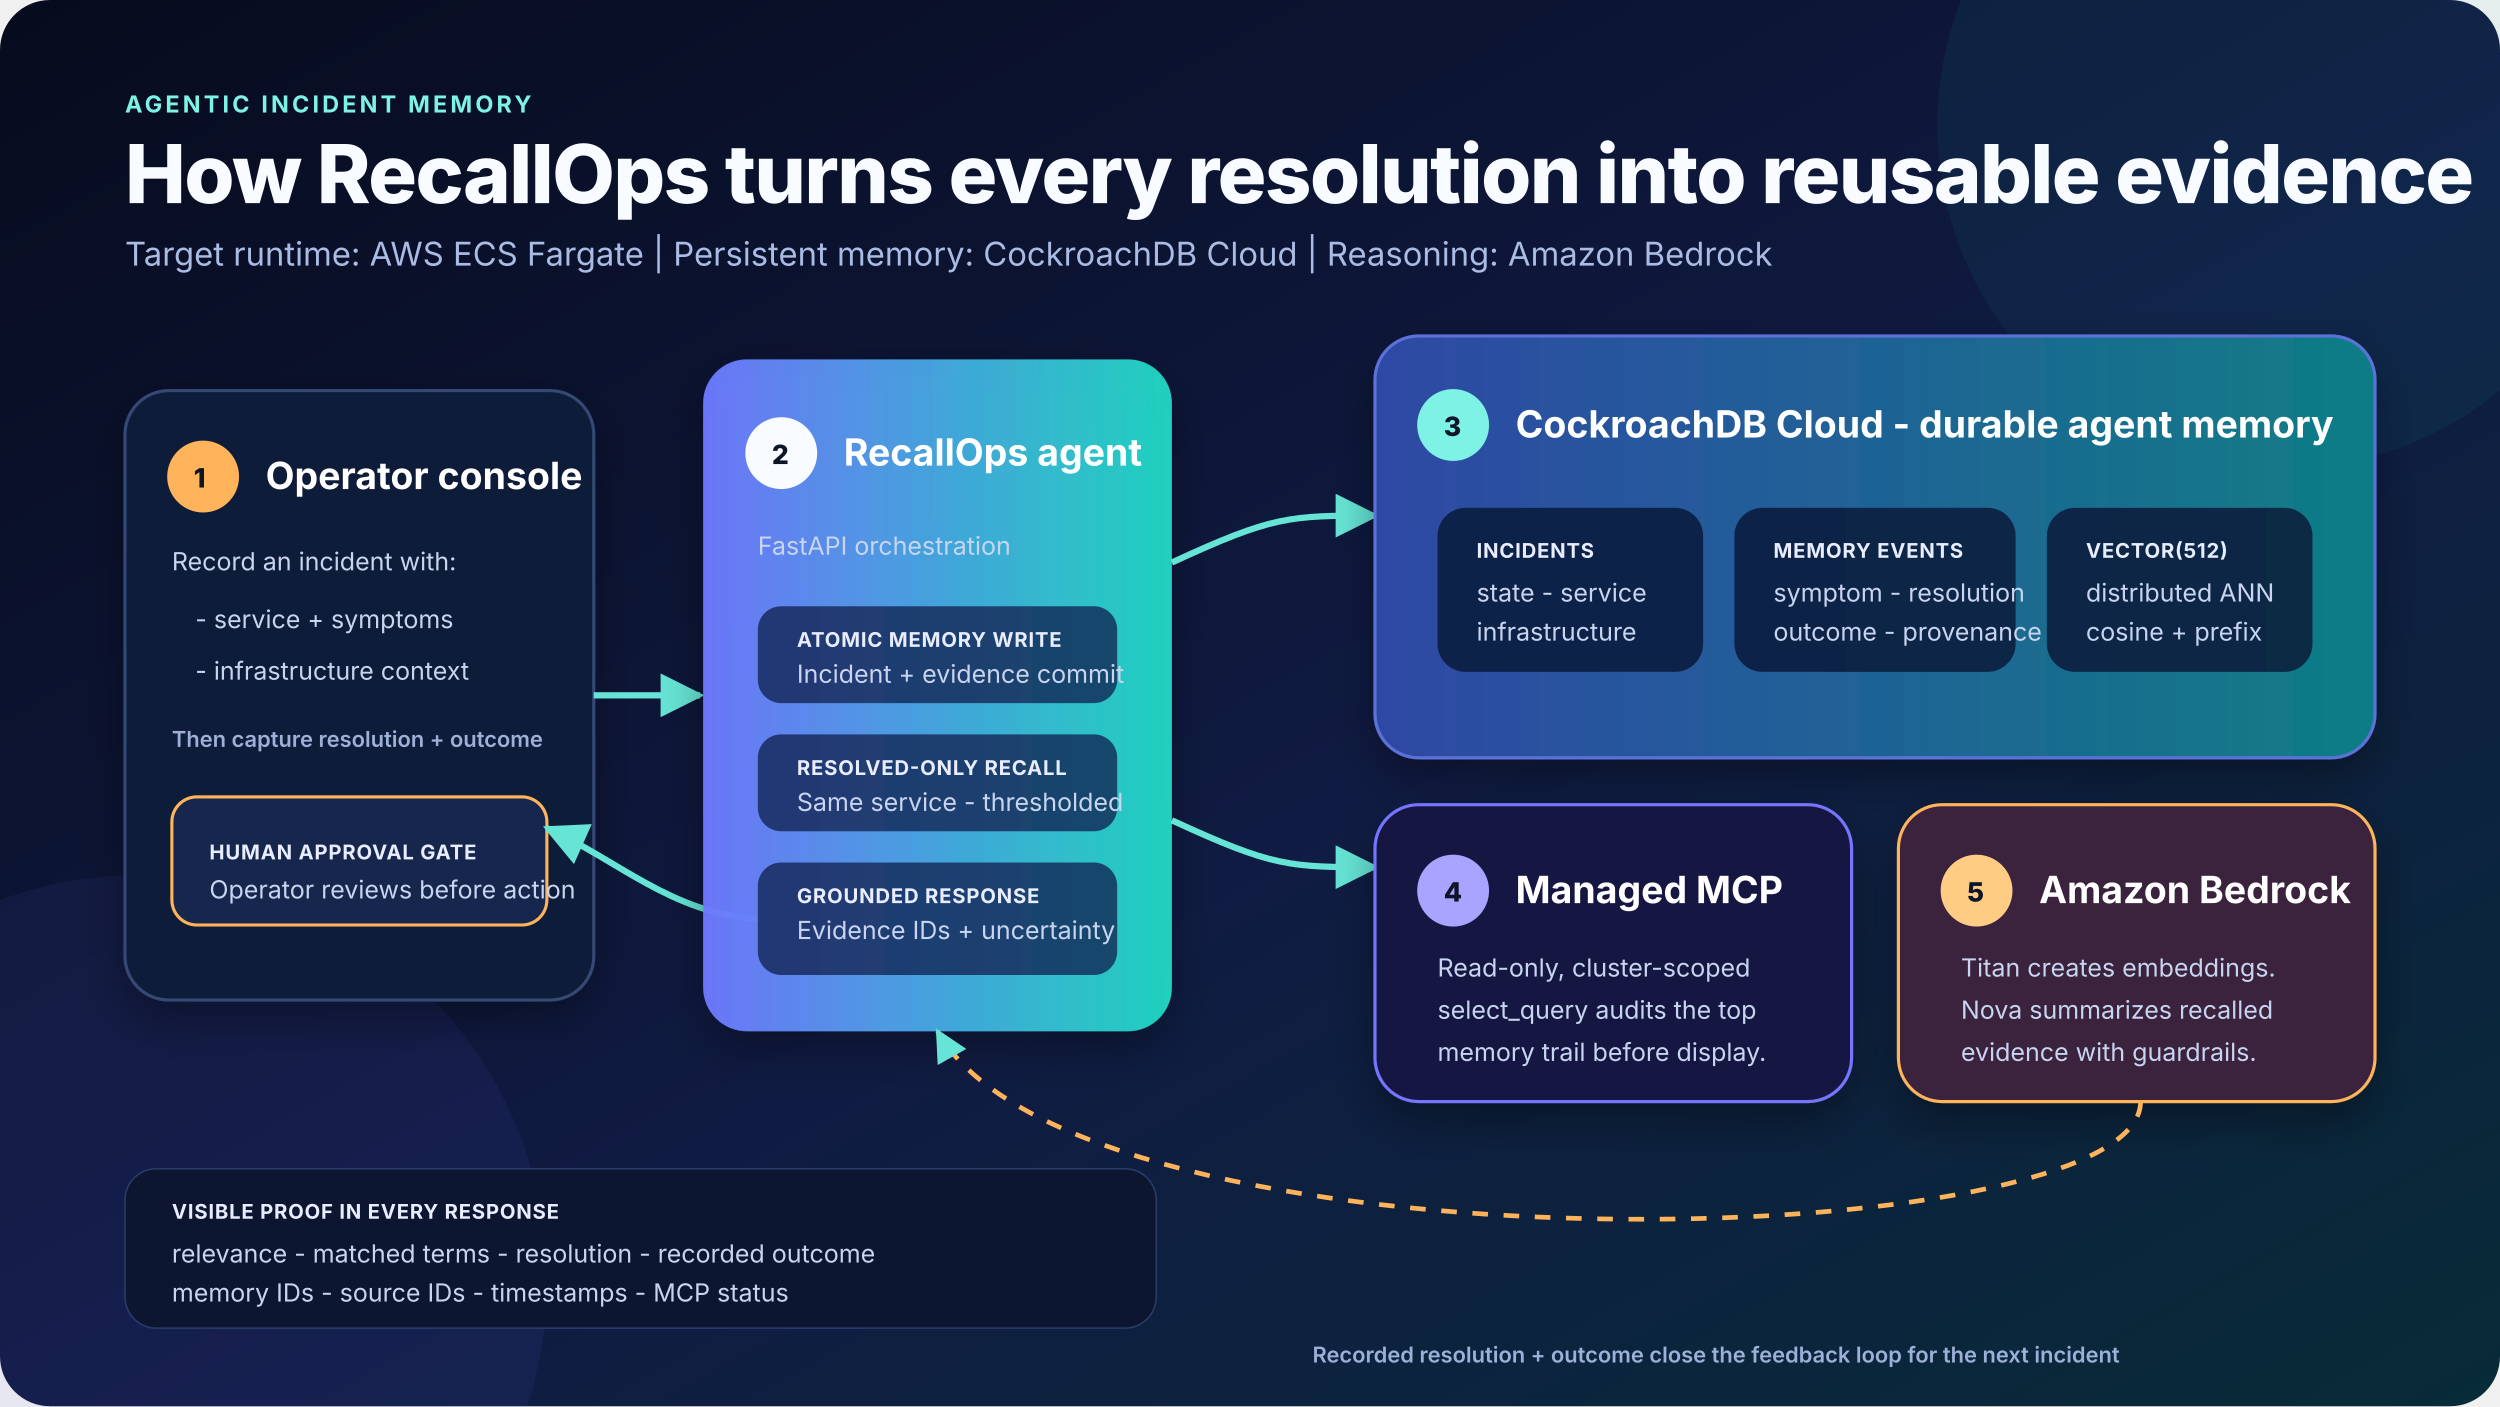
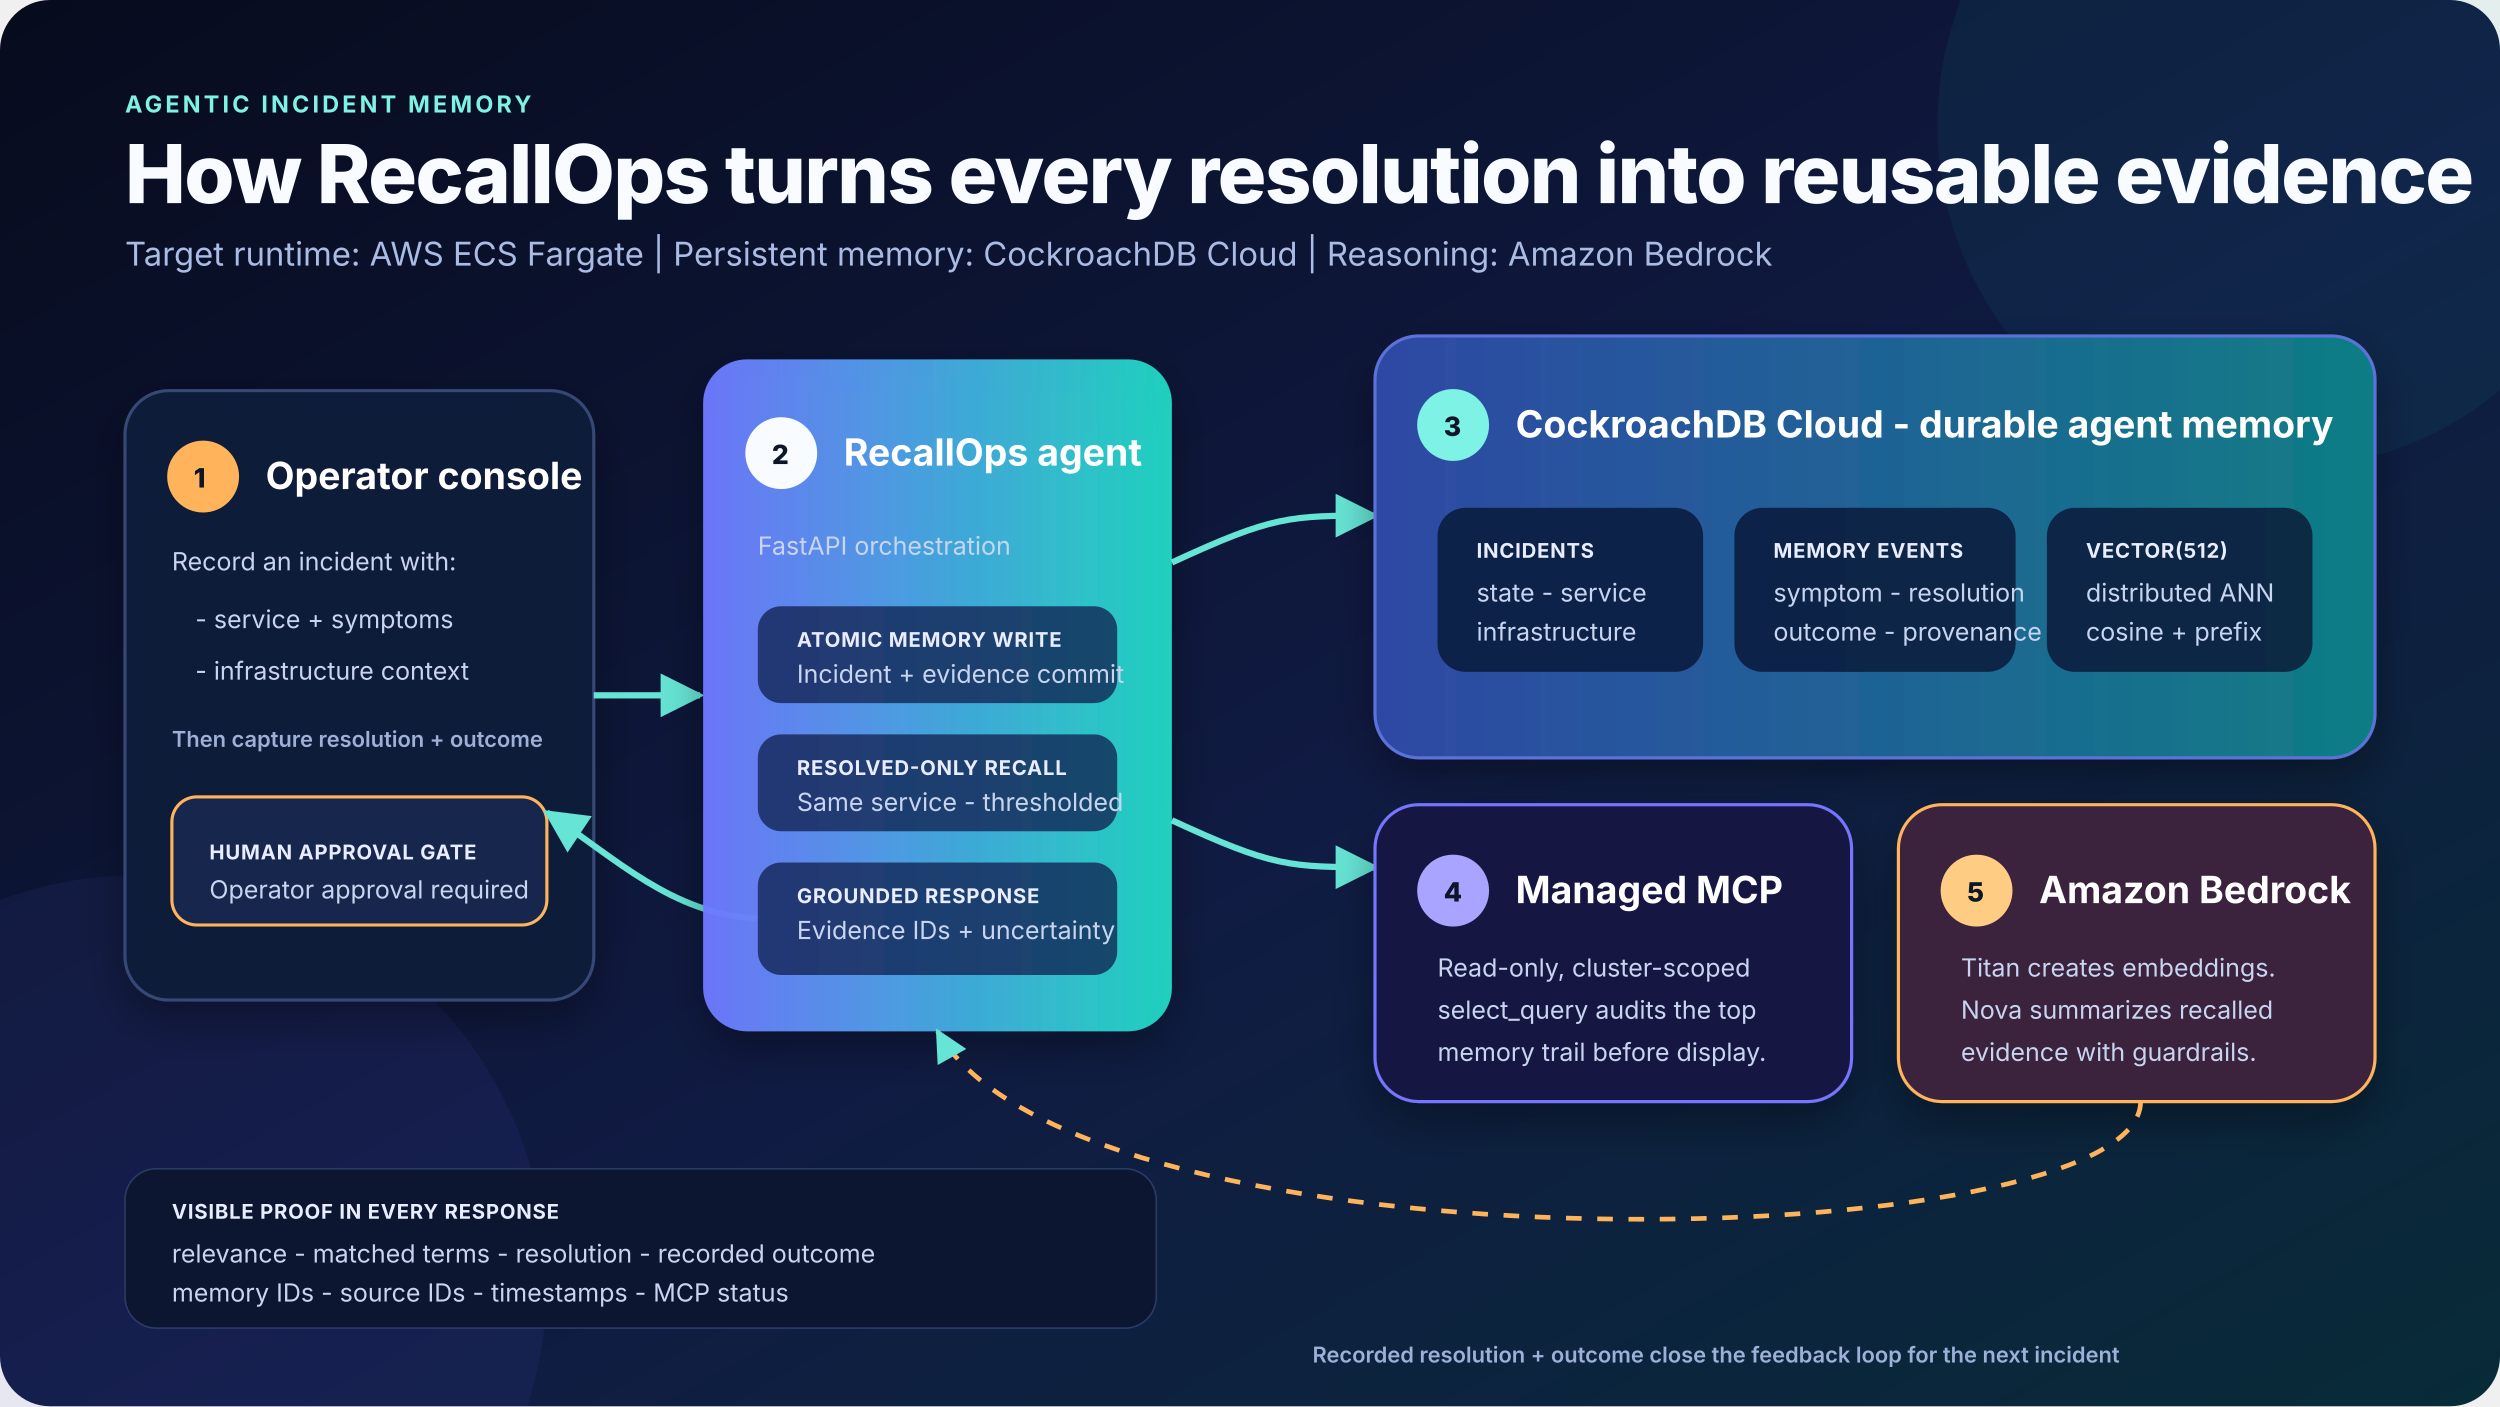
<svg xmlns="http://www.w3.org/2000/svg" width="1600" height="900" viewBox="0 0 1600 900" role="img" aria-labelledby="title desc">
  <defs>
    <linearGradient id="bg" x1="0" x2="1" y1="0" y2="1">
      <stop offset="0" stop-color="#070b1d" />
      <stop offset="0.55" stop-color="#101b43" />
      <stop offset="1" stop-color="#082b38" />
    </linearGradient>
    <linearGradient id="agent" x1="0" x2="1">
      <stop offset="0" stop-color="#6f78ff" />
      <stop offset="1" stop-color="#20d7c2" />
    </linearGradient>
    <linearGradient id="memory" x1="0" x2="1">
      <stop offset="0" stop-color="#2f49a5" />
      <stop offset="1" stop-color="#0f7d85" />
    </linearGradient>
    <filter id="shadow" x="-20%" y="-20%" width="140%" height="140%">
      <feDropShadow dx="0" dy="12" stdDeviation="14" flood-color="#000" flood-opacity="0.35" />
    </filter>
    <marker id="arrow" viewBox="0 0 10 10" refX="9" refY="5" markerWidth="7" markerHeight="7" orient="auto-start-reverse">
      <path d="M 0 0 L 10 5 L 0 10 z" fill="#66e4d5" />
    </marker>
    <style>
      .title { font: 800 52px Inter,Segoe UI,sans-serif; fill: #f8fbff; letter-spacing: -1px; }
      .subtitle { font: 400 21px Inter,Segoe UI,sans-serif; fill: #aabbe4; }
      .eyebrow { font: 700 15px Inter,Segoe UI,sans-serif; fill: #7ef2e5; letter-spacing: 2px; }
      .box-title { font: 700 24px Inter,Segoe UI,sans-serif; fill: #fff; }
      .box-copy { font: 400 16px Inter,Segoe UI,sans-serif; fill: #c8d5f1; }
      .chip { font: 700 13px Inter,Segoe UI,sans-serif; fill: #e8edff; letter-spacing: .5px; }
      .step { font: 800 17px Inter,Segoe UI,sans-serif; fill: #081426; }
      .label { font: 600 14px Inter,Segoe UI,sans-serif; fill: #9db0d8; }
      .arrow { stroke: #66e4d5; stroke-width: 4; fill: none; marker-end: url(#arrow); }
      .feedback { stroke: #ffb45b; stroke-width: 3; fill: none; stroke-dasharray: 10 10; marker-end: url(#arrow); }
    </style>
  </defs>
  <rect width="1600" height="900" rx="32" fill="url(#bg)" />
  <circle cx="1460" cy="80" r="220" fill="#18c9b7" opacity="0.06" />
  <circle cx="90" cy="820" r="260" fill="#6b67ff" opacity="0.07" />
  <text class="eyebrow" x="80" y="72">AGENTIC INCIDENT MEMORY</text>
  <text class="title" x="80" y="130">How RecallOps turns every resolution into reusable evidence</text>
  <text class="subtitle" x="80" y="170">Target runtime: AWS ECS Fargate | Persistent memory: CockroachDB Cloud | Reasoning: Amazon Bedrock</text>
  <g filter="url(#shadow)">
    <rect x="80" y="250" width="300" height="390" rx="28" fill="#111a38" stroke="#344875" stroke-width="2" />
    <circle cx="130" cy="305" r="23" fill="#ffb45b" />
    <text class="step" x="124" y="312">1</text>
    <text class="box-title" x="170" y="313">Operator console</text>
    <text class="box-copy" x="110" y="365">Record an incident with:</text>
    <text class="box-copy" x="125" y="402">- service + symptoms</text>
    <text class="box-copy" x="125" y="435">- infrastructure context</text>
    <text class="label" x="110" y="478">Then capture resolution + outcome</text>
    <rect x="110" y="510" width="240" height="82" rx="16" fill="#17264d" stroke="#ffb45b" stroke-width="2" />
    <text class="chip" x="134" y="550">HUMAN APPROVAL GATE</text>
-     <text class="box-copy" x="134" y="575">Operator reviews before action</text>
+     <text class="box-copy" x="134" y="575">Operator approval required</text>
  </g>
  <path class="arrow" d="M 380 445 C 405 445, 420 445, 448 445" />
-   <path class="arrow" d="M 485 588 C 430 585, 395 550, 350 530" />
+   <path class="arrow" d="M 485 588 C 430 585, 395 550, 350 520" />
  <g filter="url(#shadow)">
    <rect x="450" y="230" width="300" height="430" rx="28" fill="url(#agent)" opacity="0.96" />
    <circle cx="500" cy="290" r="23" fill="#f8fbff" />
    <text class="step" x="494" y="297">2</text>
    <text class="box-title" x="540" y="298">RecallOps agent</text>
    <text class="box-copy" x="485" y="355" fill="#ecf6ff">FastAPI orchestration</text>
    <rect x="485" y="388" width="230" height="62" rx="15" fill="#101d4e" opacity="0.75" />
    <text class="chip" x="510" y="414">ATOMIC MEMORY WRITE</text>
    <text class="box-copy" x="510" y="437">Incident + evidence commit</text>
    <rect x="485" y="470" width="230" height="62" rx="15" fill="#101d4e" opacity="0.75" />
    <text class="chip" x="510" y="496">RESOLVED-ONLY RECALL</text>
    <text class="box-copy" x="510" y="519">Same service - thresholded</text>
    <rect x="485" y="552" width="230" height="72" rx="15" fill="#101d4e" opacity="0.75" />
    <text class="chip" x="510" y="578">GROUNDED RESPONSE</text>
    <text class="box-copy" x="510" y="601">Evidence IDs + uncertainty</text>
  </g>
  <path class="arrow" d="M 750 360 C 815 330, 825 330, 880 330" />
  <path class="arrow" d="M 750 525 C 815 555, 825 555, 880 555" />
  <g filter="url(#shadow)">
    <rect x="880" y="215" width="640" height="270" rx="28" fill="url(#memory)" stroke="#5c72d9" stroke-width="2" />
    <circle cx="930" cy="272" r="23" fill="#7ef2e5" />
    <text class="step" x="924" y="279">3</text>
    <text class="box-title" x="970" y="280">CockroachDB Cloud - durable agent memory</text>
    <rect x="920" y="325" width="170" height="105" rx="18" fill="#0b1736" opacity="0.82" />
    <text class="chip" x="945" y="357">INCIDENTS</text>
    <text class="box-copy" x="945" y="385">state - service</text>
    <text class="box-copy" x="945" y="410">infrastructure</text>
    <rect x="1110" y="325" width="180" height="105" rx="18" fill="#0b1736" opacity="0.82" />
    <text class="chip" x="1135" y="357">MEMORY EVENTS</text>
    <text class="box-copy" x="1135" y="385">symptom - resolution</text>
    <text class="box-copy" x="1135" y="410">outcome - provenance</text>
    <rect x="1310" y="325" width="170" height="105" rx="18" fill="#0b1736" opacity="0.82" />
    <text class="chip" x="1335" y="357">VECTOR(512)</text>
    <text class="box-copy" x="1335" y="385">distributed ANN</text>
    <text class="box-copy" x="1335" y="410">cosine + prefix</text>
  </g>
  <g filter="url(#shadow)">
    <rect x="880" y="515" width="305" height="190" rx="28" fill="#171943" stroke="#7675ff" stroke-width="2" />
    <circle cx="930" cy="570" r="23" fill="#a8a4ff" />
    <text class="step" x="924" y="577">4</text>
    <text class="box-title" x="970" y="578">Managed MCP</text>
    <text class="box-copy" x="920" y="625">Read-only, cluster-scoped</text>
    <text class="box-copy" x="920" y="652">select_query audits the top</text>
    <text class="box-copy" x="920" y="679">memory trail before display.</text>
  </g>
  <g filter="url(#shadow)">
    <rect x="1215" y="515" width="305" height="190" rx="28" fill="#3a203c" stroke="#ffb45b" stroke-width="2" />
    <circle cx="1265" cy="570" r="23" fill="#ffcc84" />
    <text class="step" x="1259" y="577">5</text>
    <text class="box-title" x="1305" y="578">Amazon Bedrock</text>
    <text class="box-copy" x="1255" y="625">Titan creates embeddings.</text>
    <text class="box-copy" x="1255" y="652">Nova summarizes recalled</text>
    <text class="box-copy" x="1255" y="679">evidence with guardrails.</text>
  </g>
  <path class="feedback" d="M 1370 705 C 1370 805, 690 820, 600 660" />
  <text class="label" x="840" y="872">Recorded resolution + outcome close the feedback loop for the next incident</text>
  <rect x="80" y="748" width="660" height="102" rx="20" fill="#0d1630" stroke="#2b3b68" />
  <text class="chip" x="110" y="780">VISIBLE PROOF IN EVERY RESPONSE</text>
  <text class="box-copy" x="110" y="808">relevance - matched terms - resolution - recorded outcome</text>
  <text class="box-copy" x="110" y="833">memory IDs - source IDs - timestamps - MCP status</text>
</svg>
